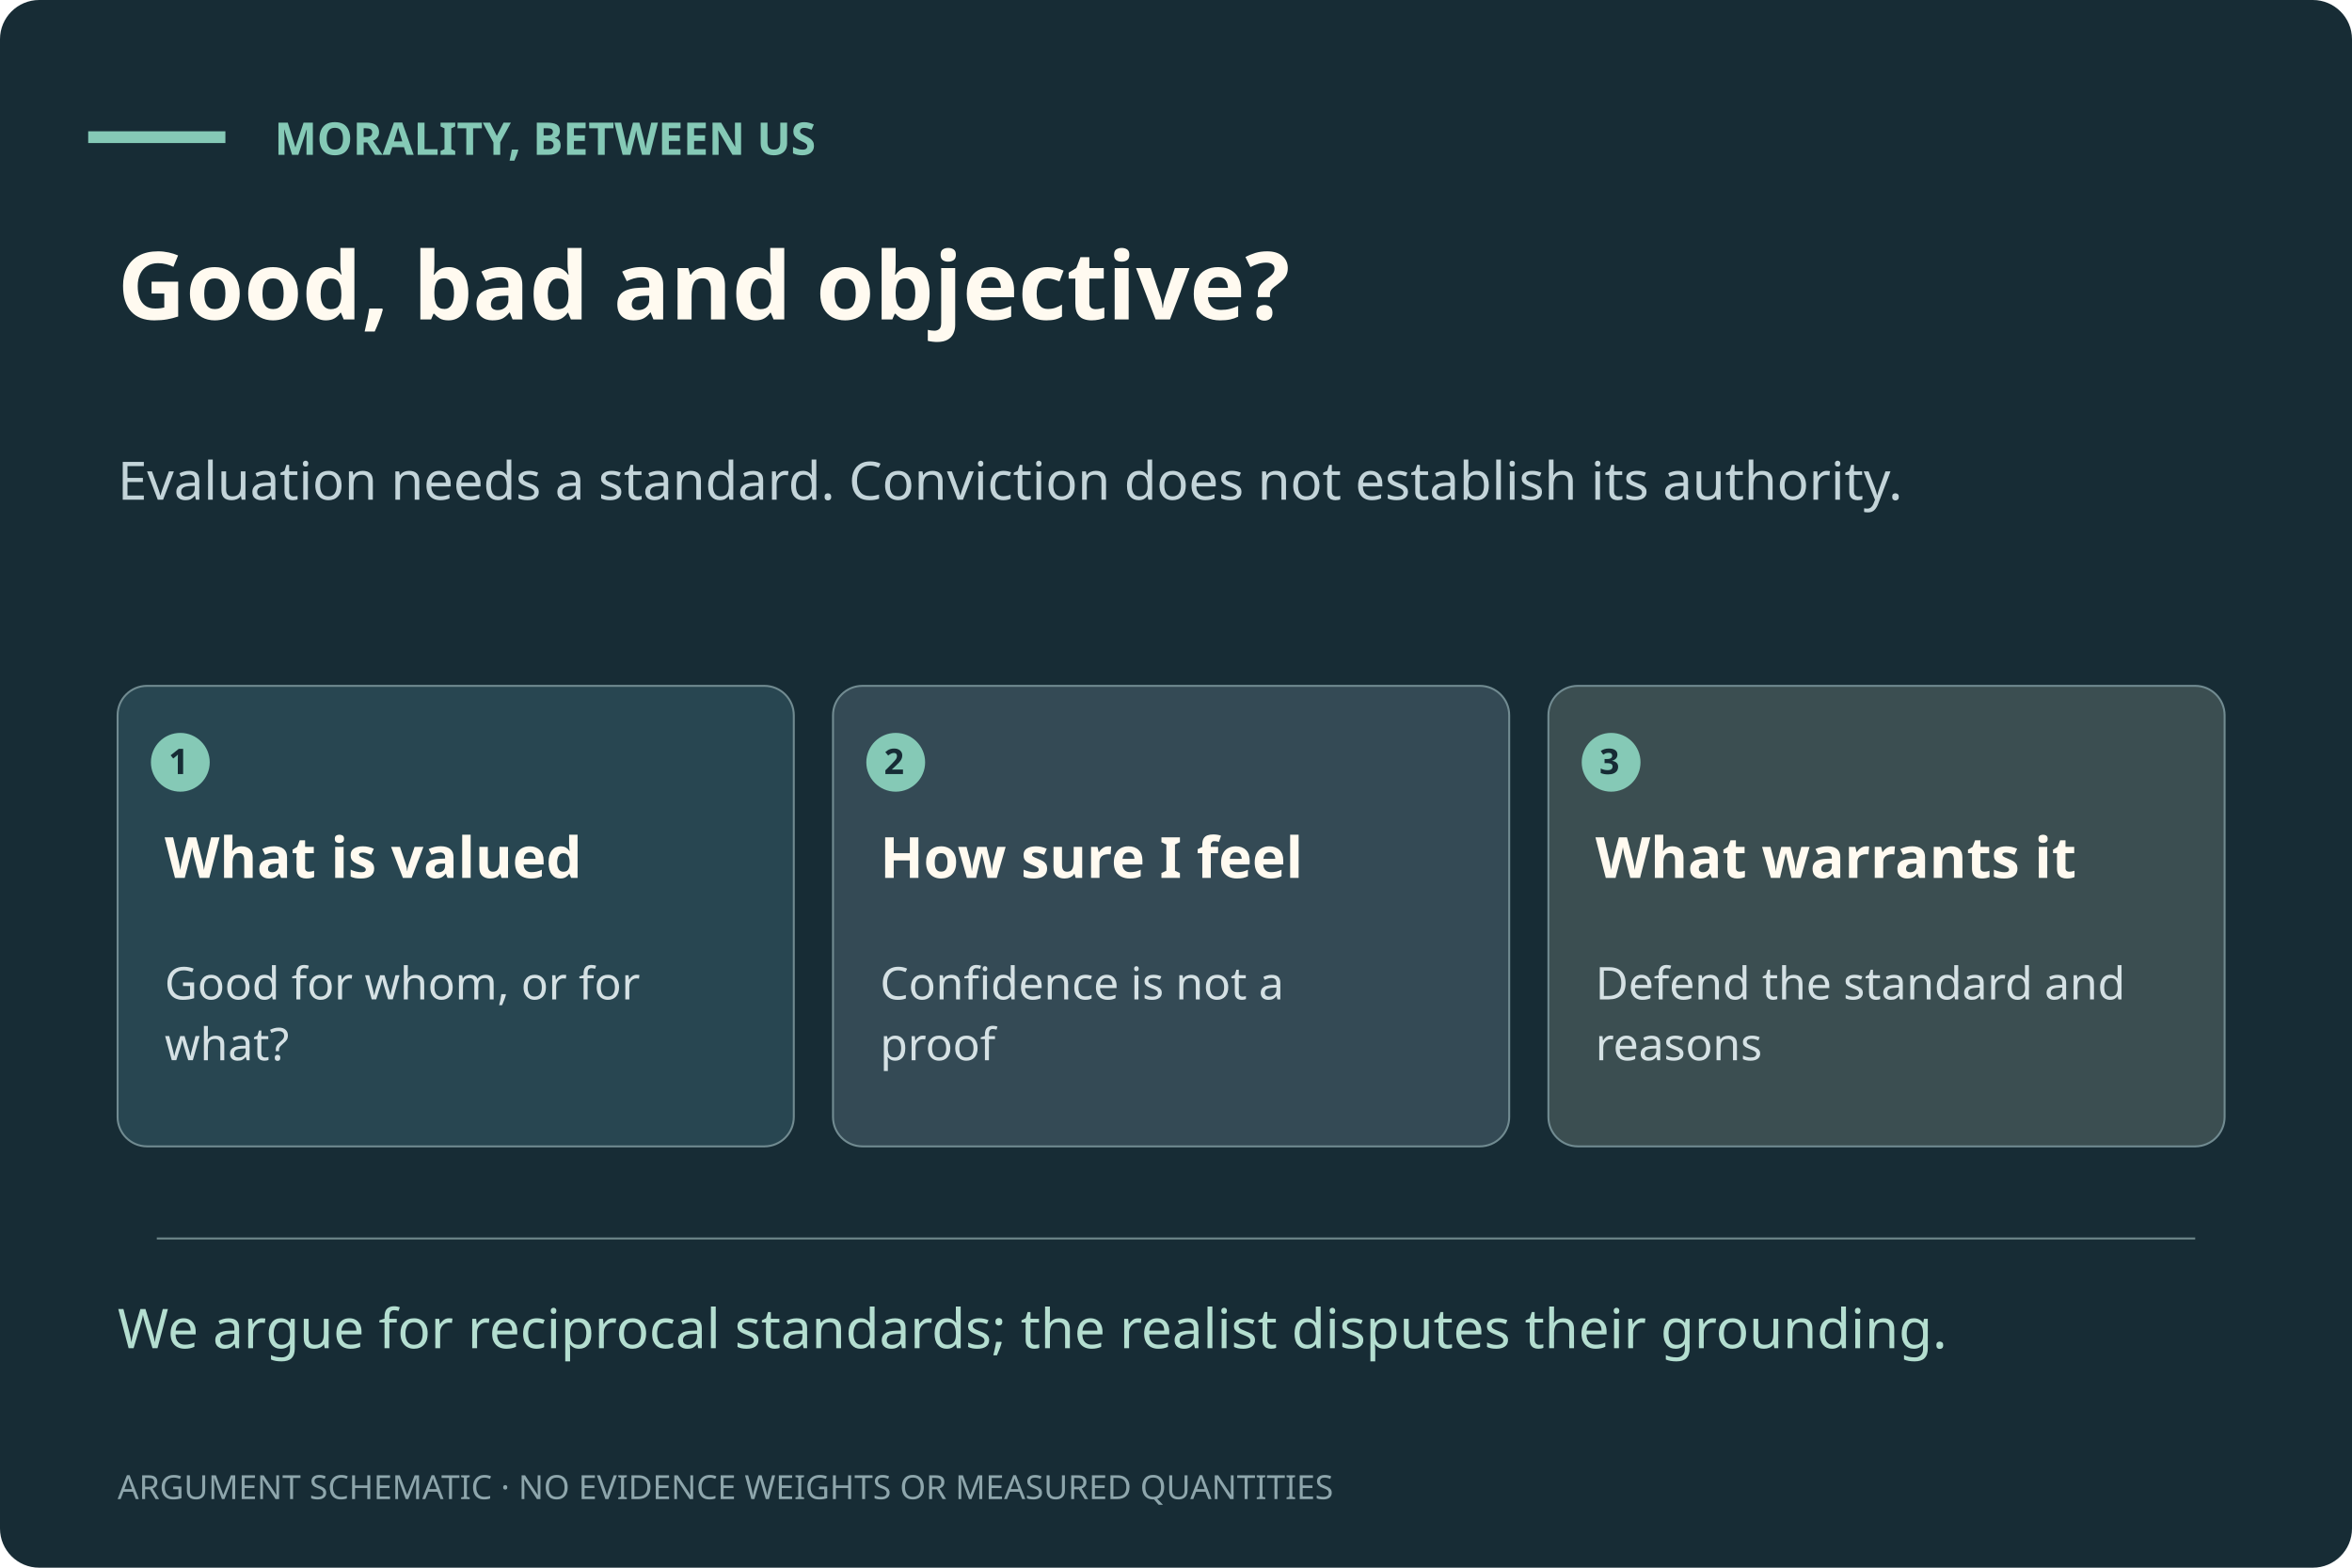
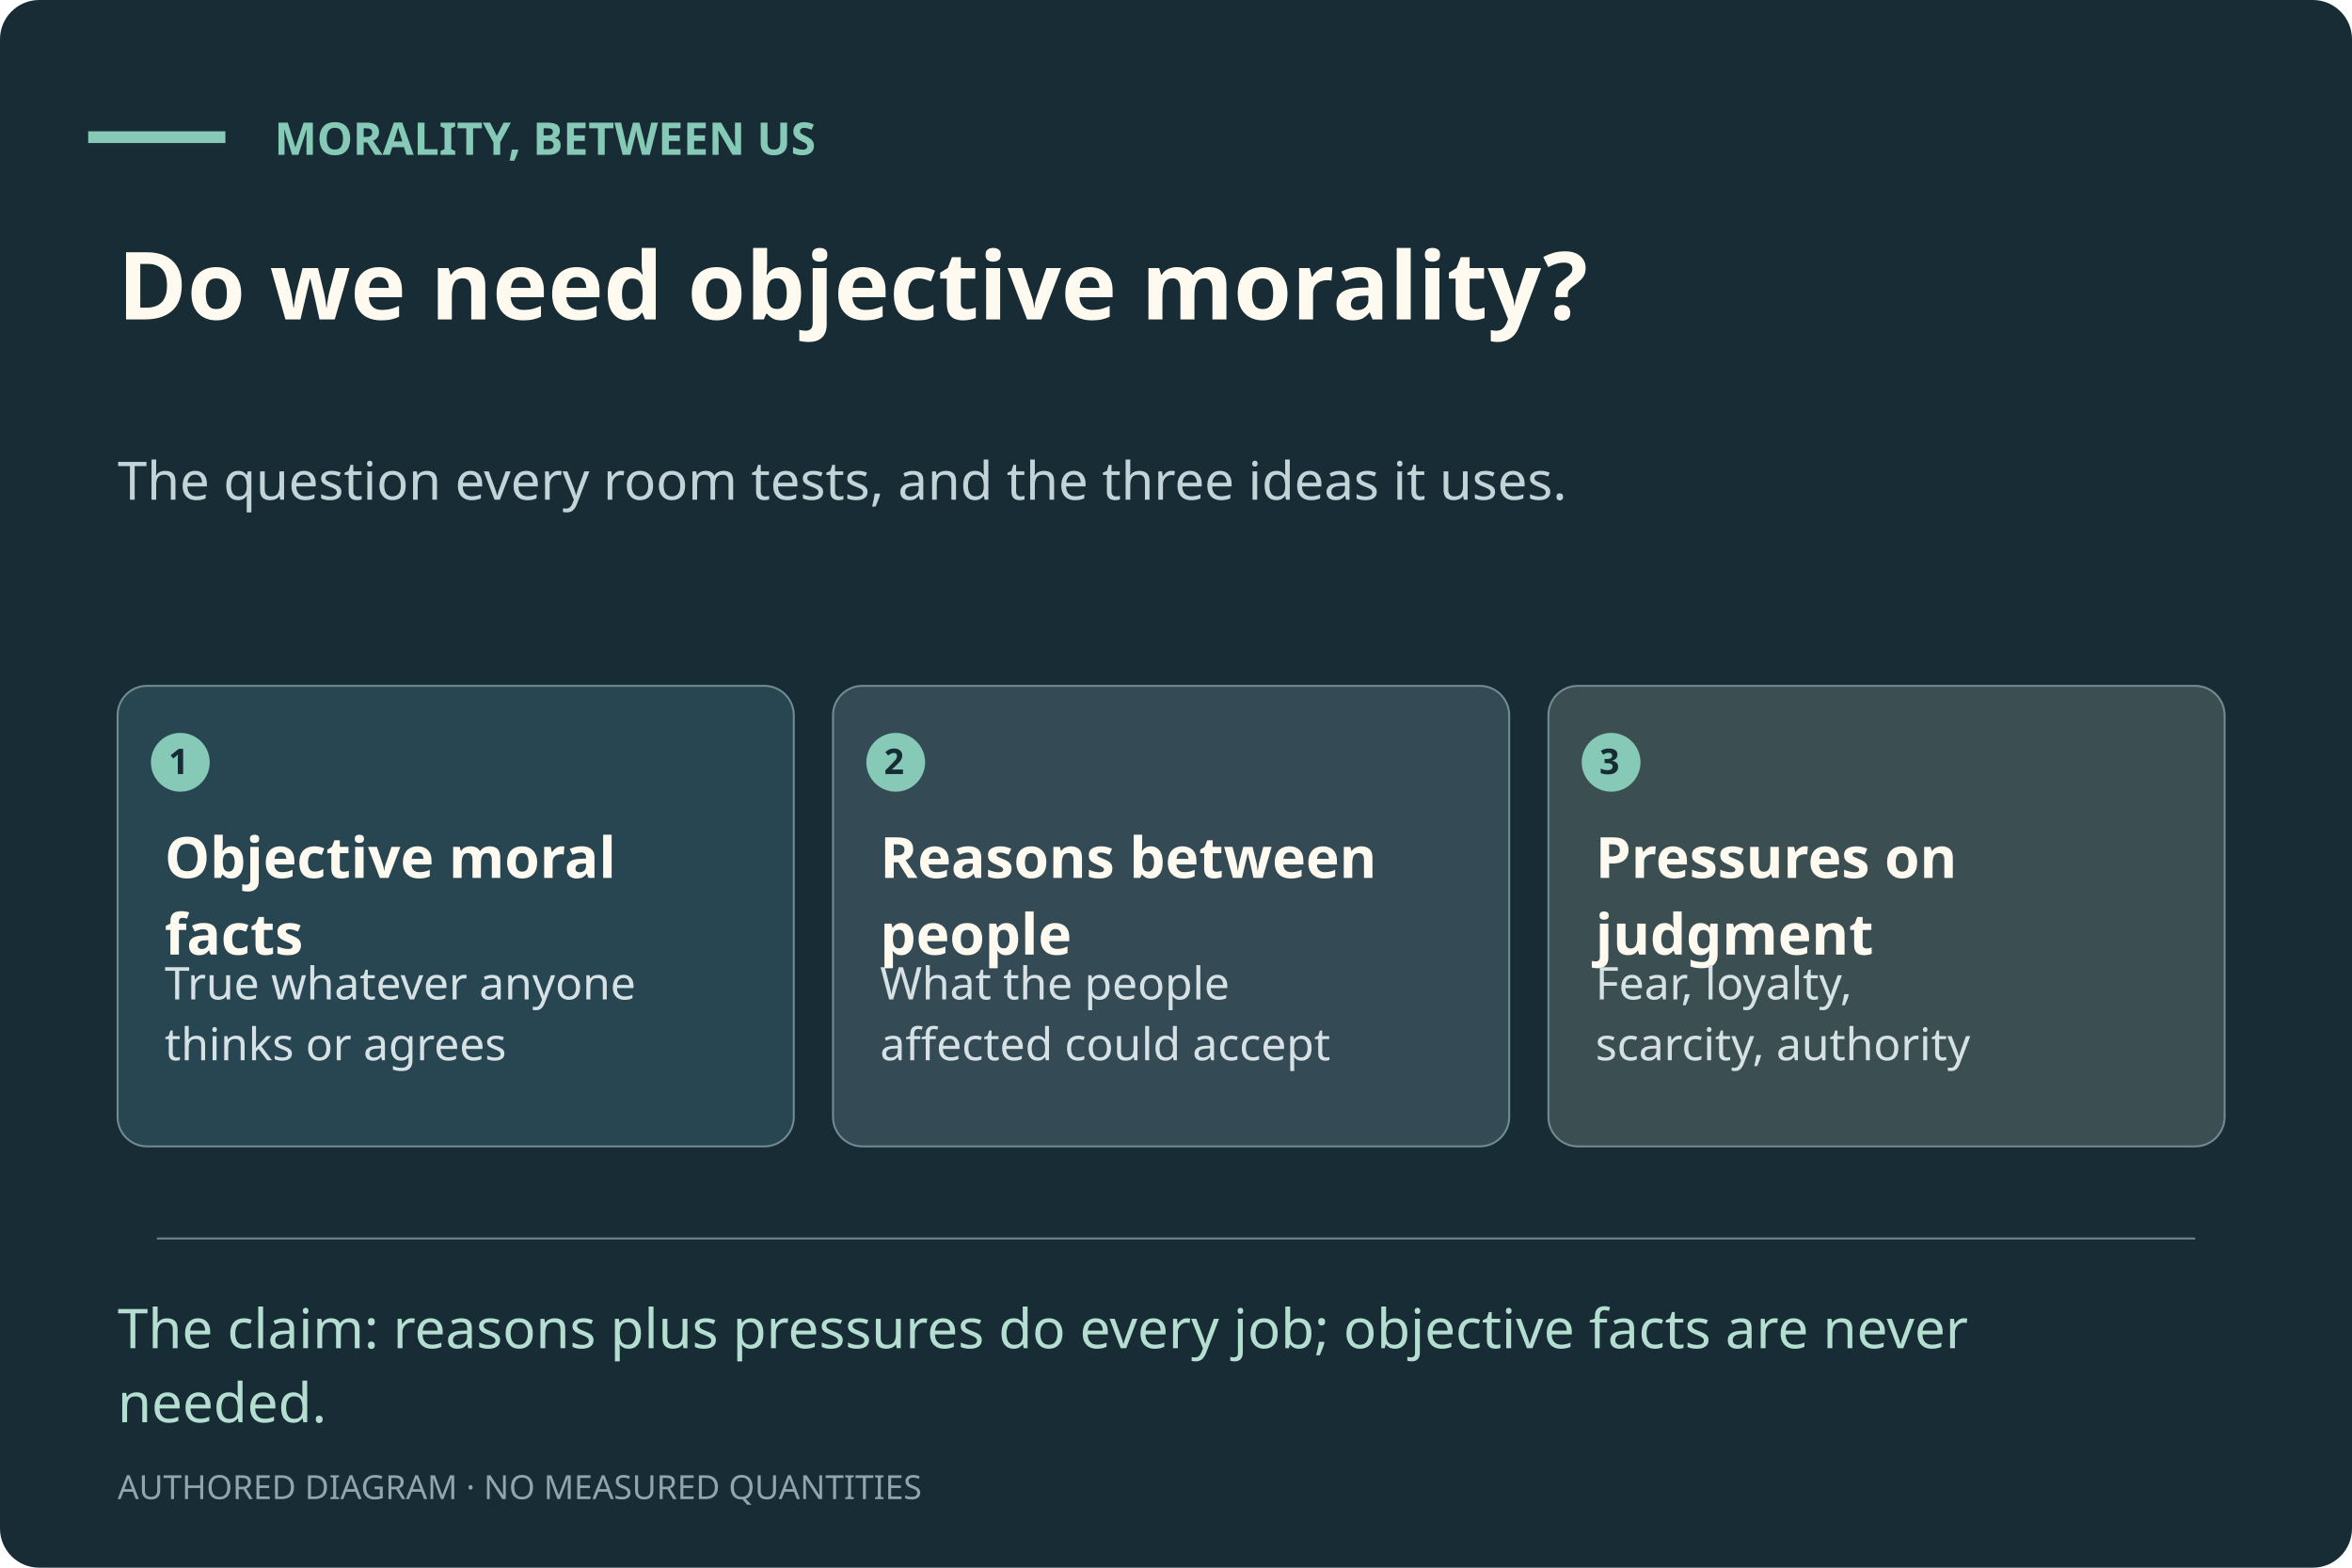
- <svg xmlns="http://www.w3.org/2000/svg" width="1200" height="800" viewBox="0 0 1200 800" role="img" aria-label="Good, bad and objective?">
+ <svg xmlns="http://www.w3.org/2000/svg" width="1200" height="800" viewBox="0 0 1200 800" role="img" aria-label="Do we need objective morality?">
  <rect width="1200" height="800" rx="20" fill="#172c35" />
  <path d="M45 70h70" stroke="#85c9b6" stroke-width="6" />
  <text x="140" y="79" fill="#85c9b6" font-size="23" font-weight="600" font-family="system-ui,sans-serif">
    <tspan x="140" dy="0">MORALITY, BETWEEN US</tspan>
  </text>
  <text x="60" y="163" fill="#fffaf0" font-size="48" font-weight="600" font-family="system-ui,sans-serif">
-     <tspan x="60" dy="0">Good, bad and objective?</tspan>
+     <tspan x="60" dy="0">Do we need objective morality?</tspan>
  </text>
  <text x="60" y="255" fill="#c3d4d9" font-size="27" font-weight="400" font-family="system-ui,sans-serif">
-     <tspan x="60" dy="0">Evaluation needs a standard. Conviction does not establish its authority.</tspan>
+     <tspan x="60" dy="0">The question every room tests, and the three ideas it uses.</tspan>
  </text>
  <rect x="60" y="350" width="345" height="235" rx="15" fill="#284651" stroke="#718b91" />
  <circle cx="92" cy="389" r="15" fill="#85c9b6" />
  <text x="86" y="395" fill="#172c35" font-size="18" font-weight="700" font-family="system-ui,sans-serif">
    <tspan x="86" dy="0">1</tspan>
  </text>
  <text x="84" y="448" fill="#fffaf0" font-size="29" font-weight="600" font-family="system-ui,sans-serif">
-     <tspan x="84" dy="0">What is valued</tspan>
+     <tspan x="84" dy="0">Objective moral</tspan>
+     <tspan x="84" dy="39.15">facts</tspan>
  </text>
  <text x="84" y="510" fill="#d5e1e4" font-size="23" font-weight="400" font-family="system-ui,sans-serif">
-     <tspan x="84" dy="0">Good for whom, or for</tspan>
-     <tspan x="84" dy="31.05">what?</tspan>
+     <tspan x="84" dy="0">True whatever anyone</tspan>
+     <tspan x="84" dy="31.05">thinks or agrees</tspan>
  </text>
  <rect x="425" y="350" width="345" height="235" rx="15" fill="#344a55" stroke="#718b91" />
  <circle cx="457" cy="389" r="15" fill="#85c9b6" />
  <text x="451" y="395" fill="#172c35" font-size="18" font-weight="700" font-family="system-ui,sans-serif">
    <tspan x="451" dy="0">2</tspan>
  </text>
  <text x="449" y="448" fill="#fffaf0" font-size="29" font-weight="600" font-family="system-ui,sans-serif">
-     <tspan x="449" dy="0">How sure I feel</tspan>
+     <tspan x="449" dy="0">Reasons between</tspan>
+     <tspan x="449" dy="39.15">people</tspan>
  </text>
  <text x="449" y="510" fill="#d5e1e4" font-size="23" font-weight="400" font-family="system-ui,sans-serif">
-     <tspan x="449" dy="0">Confidence is not a</tspan>
-     <tspan x="449" dy="31.05">proof</tspan>
+     <tspan x="449" dy="0">What the people</tspan>
+     <tspan x="449" dy="31.05">affected could accept</tspan>
  </text>
  <rect x="790" y="350" width="345" height="235" rx="15" fill="#3b4e51" stroke="#718b91" />
  <circle cx="822" cy="389" r="15" fill="#85c9b6" />
  <text x="816" y="395" fill="#172c35" font-size="18" font-weight="700" font-family="system-ui,sans-serif">
    <tspan x="816" dy="0">3</tspan>
  </text>
  <text x="814" y="448" fill="#fffaf0" font-size="29" font-weight="600" font-family="system-ui,sans-serif">
-     <tspan x="814" dy="0">What warrants it</tspan>
+     <tspan x="814" dy="0">Pressures on</tspan>
+     <tspan x="814" dy="39.15">judgment</tspan>
  </text>
  <text x="814" y="510" fill="#d5e1e4" font-size="23" font-weight="400" font-family="system-ui,sans-serif">
-     <tspan x="814" dy="0">Defend the standard and</tspan>
-     <tspan x="814" dy="31.05">reasons</tspan>
+     <tspan x="814" dy="0">Fear, loyalty,</tspan>
+     <tspan x="814" dy="31.05">scarcity, authority</tspan>
  </text>
  <path d="M80 632h1040" stroke="#70898c" />
  <text x="60" y="688" fill="#b4ded0" font-size="28" font-weight="400" font-family="system-ui,sans-serif">
-     <tspan x="60" dy="0">We argue for reciprocal standards; the realist disputes their grounding.</tspan>
+     <tspan x="60" dy="0">The claim: reasons plus pressures do every job; objective facts are never</tspan>
+     <tspan x="60" dy="37.8">needed.</tspan>
  </text>
  <text x="60" y="765" fill="#8ea6ac" font-size="17" font-weight="400" font-family="system-ui,sans-serif">
-     <tspan x="60" dy="0">ARGUMENT SCHEMATIC · NO EVIDENCE WEIGHTS OR MEASURED QUANTITIES</tspan>
+     <tspan x="60" dy="0">AUTHORED DIAGRAM · NO MEASURED QUANTITIES</tspan>
  </text>
</svg>
